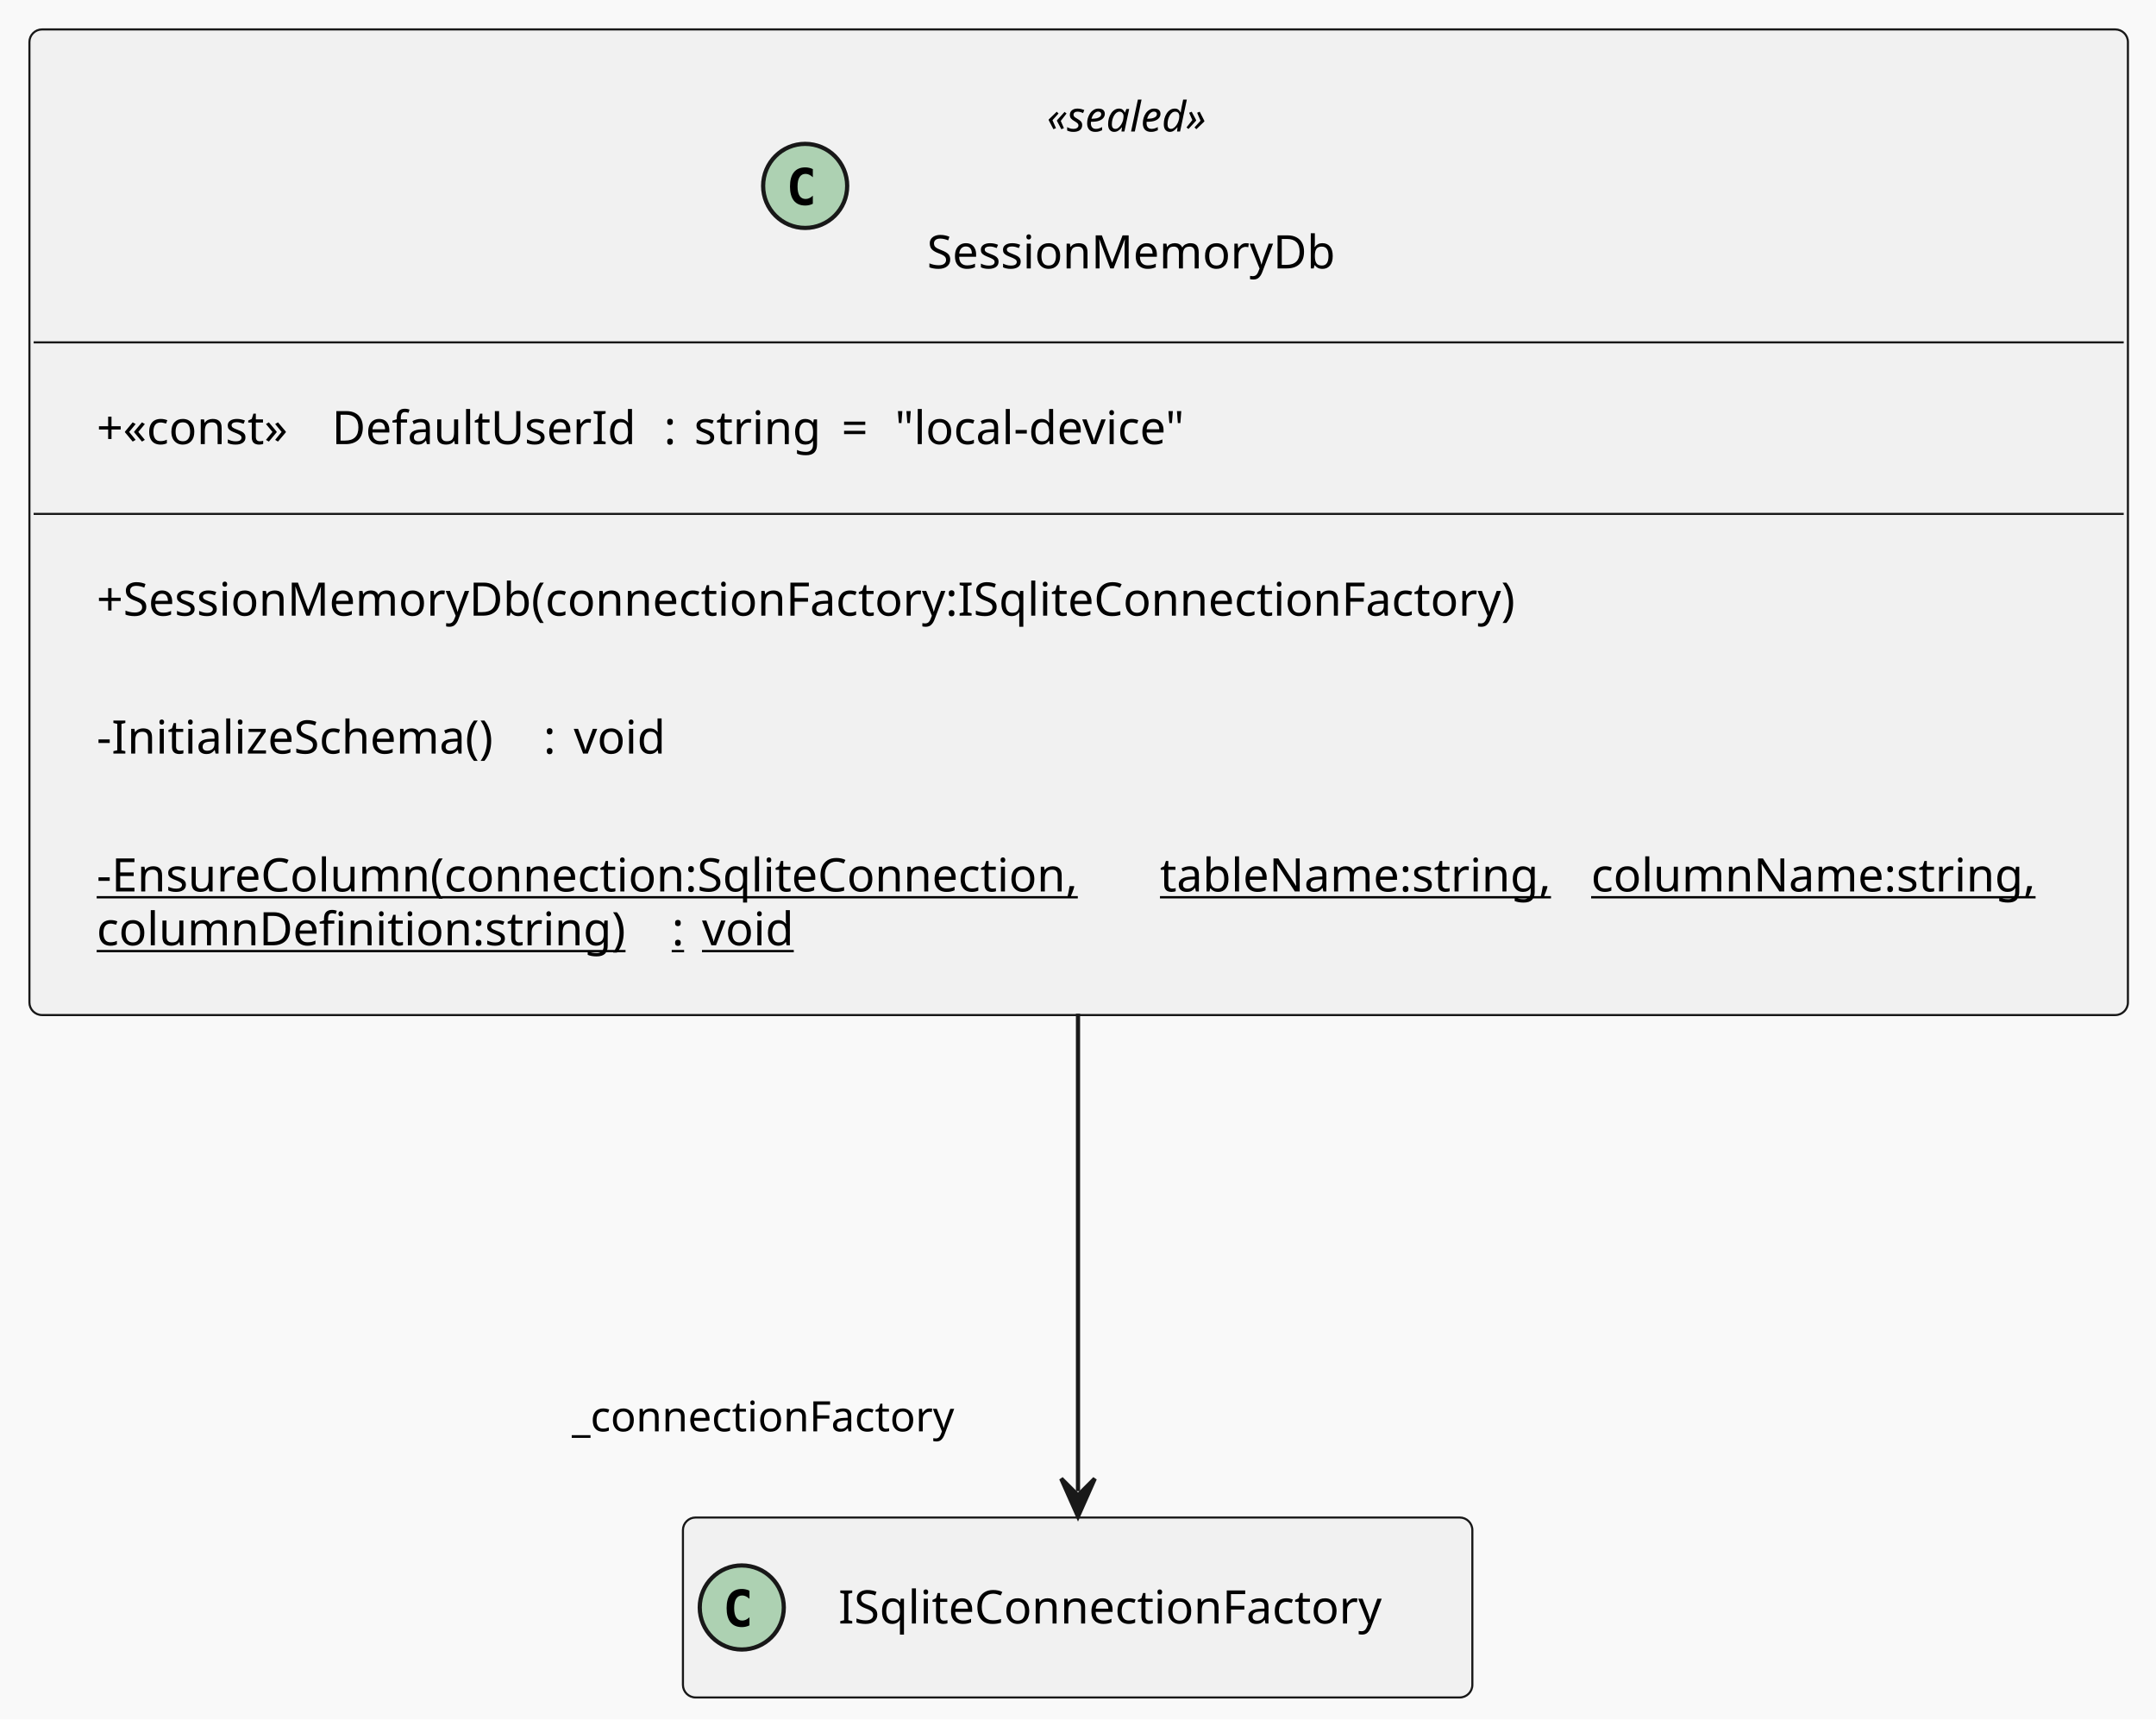
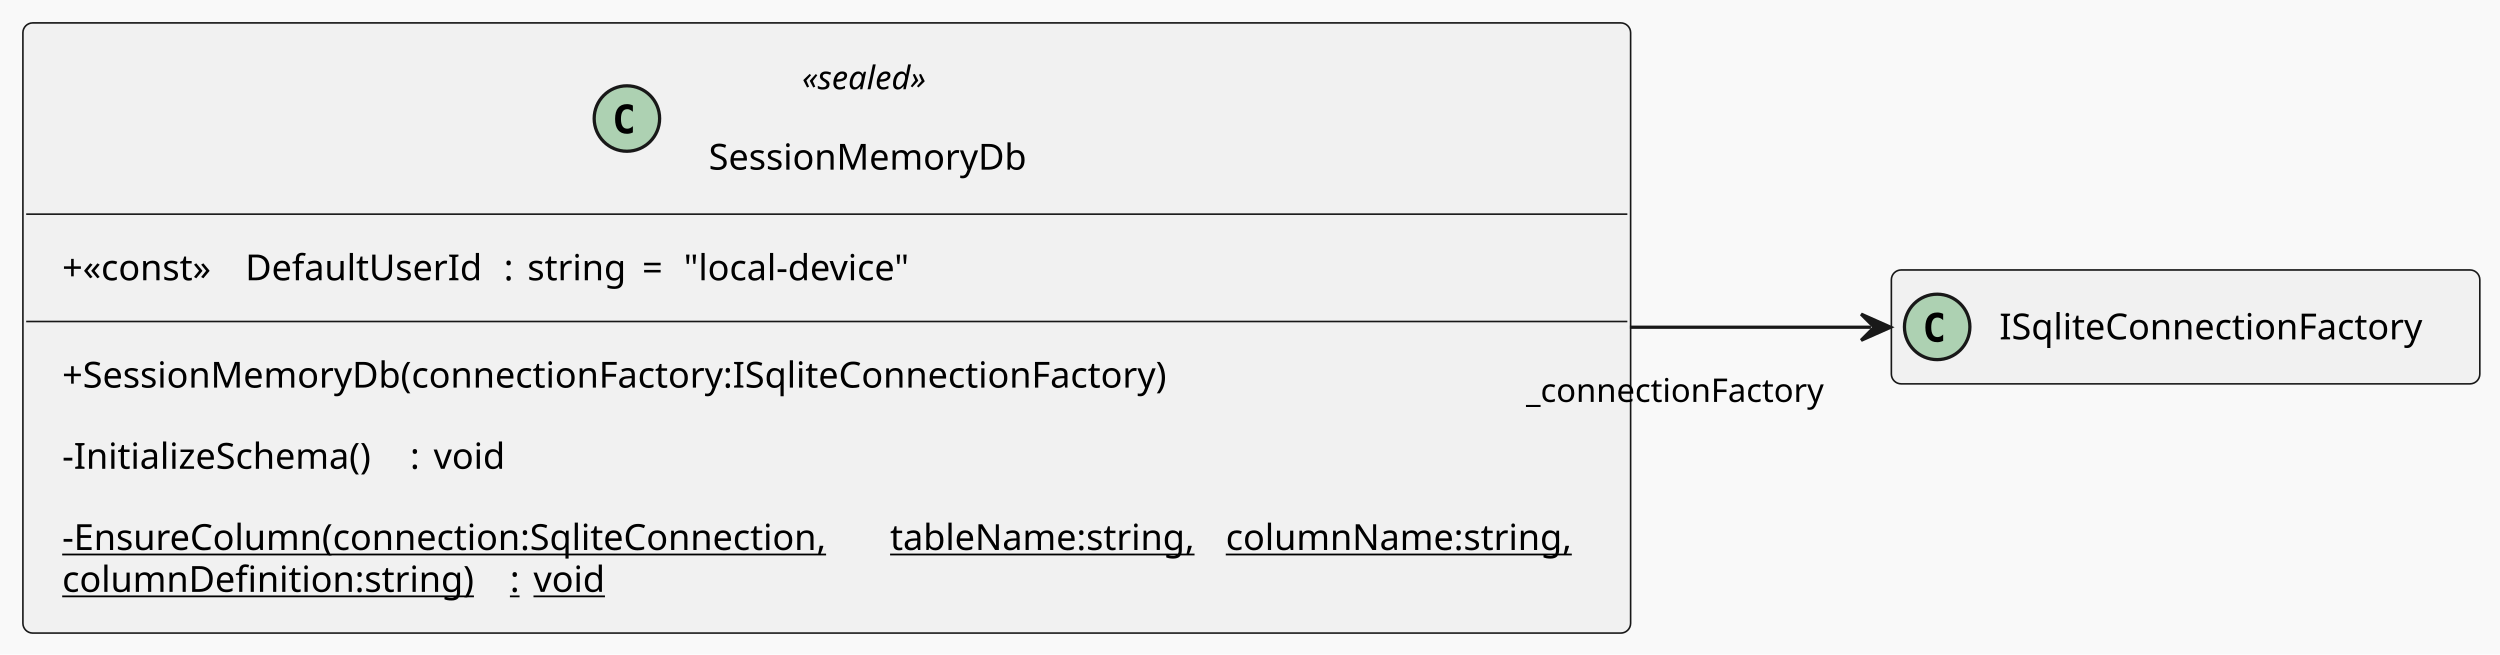
- <svg xmlns="http://www.w3.org/2000/svg" contentStyleType="text/css" data-diagram-type="CLASS" height="409px" preserveAspectRatio="none" style="width:513px;height:409px;background:#F9F9F9;" version="1.1" viewBox="0 0 513 409" width="513px" zoomAndPan="magnify">
+ <svg xmlns="http://www.w3.org/2000/svg" contentStyleType="text/css" data-diagram-type="CLASS" height="200px" preserveAspectRatio="none" style="width:764px;height:200px;background:#F9F9F9;" version="1.1" viewBox="0 0 764 200" width="764px" zoomAndPan="magnify">
  <defs />
  <g>
-     <rect fill="#F9F9F9" height="409" style="stroke:none;stroke-width:1;" width="513" x="0" y="0" />
+     <rect fill="#F9F9F9" height="200" style="stroke:none;stroke-width:1;" width="764" x="0" y="0" />
    <g class="entity" data-qualified-name="SessionMemoryDb" data-source-line="20" id="ent0002">
-       <rect fill="#F1F1F1" height="234.469" rx="3" ry="3" style="stroke:#181818;stroke-width:0.5;" width="499.317" x="7" y="7" />
-       <ellipse cx="191.58" cy="44.223" fill="#ADD1B2" rx="10" ry="10" style="stroke:#181818;stroke-width:1;" />
-       <path d="M193.408,48.473 Q193.001,48.676 192.548,48.785 Q192.095,48.895 191.611,48.895 Q189.83,48.895 188.892,47.738 Q187.97,46.566 187.97,44.363 Q187.97,42.145 188.892,40.988 Q189.83,39.816 191.611,39.816 Q192.095,39.816 192.548,39.926 Q193.017,40.02 193.408,40.238 L193.408,42.16 Q192.97,41.754 192.548,41.566 Q192.126,41.363 191.689,41.363 Q190.736,41.363 190.251,42.129 Q189.767,42.879 189.767,44.363 Q189.767,45.832 190.251,46.582 Q190.736,47.332 191.689,47.332 Q192.126,47.332 192.548,47.145 Q192.97,46.957 193.408,46.551 L193.408,48.473 Z " fill="#000000" />
-       <text fill="#000000" font-family="sans-serif" font-size="10" font-style="italic" lengthAdjust="spacing" textLength="45.112" x="249.102" y="31.282">«sealed»</text>
-       <text fill="#000000" font-family="sans-serif" font-size="11" lengthAdjust="spacing" textLength="102.158" x="220.58" y="63.851">SessionMemoryDb</text>
-       <line style="stroke:#181818;stroke-width:0.5;" x1="8" x2="505.317" y1="81.445" y2="81.445" />
-       <text fill="#000000" font-family="sans-serif" font-size="11" lengthAdjust="spacing" textLength="52.47" x="23" y="105.656">+«const»</text>
-       <text fill="#000000" font-family="sans-serif" font-size="11" lengthAdjust="spacing" textLength="3.497" x="75.47" y="105.656"> </text>
-       <text fill="#000000" font-family="sans-serif" font-size="11" lengthAdjust="spacing" textLength="75.491" x="78.967" y="105.656">DefaultUserId</text>
-       <text fill="#000000" font-family="sans-serif" font-size="11" lengthAdjust="spacing" textLength="3.497" x="154.458" y="105.656"> </text>
-       <text fill="#000000" font-family="sans-serif" font-size="11" lengthAdjust="spacing" textLength="3.706" x="157.954" y="105.656">:</text>
-       <text fill="#000000" font-family="sans-serif" font-size="11" lengthAdjust="spacing" textLength="3.497" x="161.66" y="105.656"> </text>
-       <text fill="#000000" font-family="sans-serif" font-size="11" lengthAdjust="spacing" textLength="31.577" x="165.157" y="105.656">string</text>
-       <text fill="#000000" font-family="sans-serif" font-size="11" lengthAdjust="spacing" textLength="3.497" x="196.733" y="105.656"> </text>
-       <text fill="#000000" font-family="sans-serif" font-size="11" lengthAdjust="spacing" textLength="9.217" x="200.23" y="105.656">=</text>
-       <text fill="#000000" font-family="sans-serif" font-size="11" lengthAdjust="spacing" textLength="3.497" x="209.447" y="105.656"> </text>
-       <text fill="#000000" font-family="sans-serif" font-size="11" lengthAdjust="spacing" textLength="75.851" x="212.943" y="105.656">"local-device"</text>
-       <line style="stroke:#181818;stroke-width:0.5;" x1="8" x2="505.317" y1="122.25" y2="122.25" />
-       <text fill="#000000" font-family="sans-serif" font-size="11" lengthAdjust="spacing" textLength="363.295" x="23" y="146.46">+SessionMemoryDb(connectionFactory:ISqliteConnectionFactory)</text>
-       <text fill="#000000" font-family="sans-serif" font-size="11" lengthAdjust="spacing" textLength="102.814" x="23" y="179.265">-InitializeSchema()</text>
-       <text fill="#000000" font-family="sans-serif" font-size="11" lengthAdjust="spacing" textLength="3.497" x="125.814" y="179.265"> </text>
-       <text fill="#000000" font-family="sans-serif" font-size="11" lengthAdjust="spacing" textLength="3.706" x="129.31" y="179.265">:</text>
-       <text fill="#000000" font-family="sans-serif" font-size="11" lengthAdjust="spacing" textLength="3.497" x="133.016" y="179.265"> </text>
-       <text fill="#000000" font-family="sans-serif" font-size="11" lengthAdjust="spacing" textLength="23.278" x="136.513" y="179.265">void</text>
-       <text fill="#000000" font-family="sans-serif" font-size="11" lengthAdjust="spacing" text-decoration="underline" textLength="249.509" x="23" y="212.07">-EnsureColumn(connection:SqliteConnection,</text>
-       <text fill="#000000" font-family="sans-serif" font-size="11" lengthAdjust="spacing" text-decoration="underline" textLength="3.497" x="272.509" y="212.07"> </text>
-       <text fill="#000000" font-family="sans-serif" font-size="11" lengthAdjust="spacing" text-decoration="underline" textLength="99.091" x="276.005" y="212.07">tableName:string,</text>
-       <text fill="#000000" font-family="sans-serif" font-size="11" lengthAdjust="spacing" text-decoration="underline" textLength="3.497" x="375.097" y="212.07"> </text>
-       <text fill="#000000" font-family="sans-serif" font-size="11" lengthAdjust="spacing" text-decoration="underline" textLength="111.724" x="378.593" y="212.07">columnName:string,</text>
-       <text fill="#000000" font-family="sans-serif" font-size="11" lengthAdjust="spacing" text-decoration="underline" textLength="133.332" x="23" y="224.875">columnDefinition:string)</text>
-       <text fill="#000000" font-family="sans-serif" font-size="11" lengthAdjust="spacing" text-decoration="underline" textLength="3.497" x="156.332" y="224.875"> </text>
-       <text fill="#000000" font-family="sans-serif" font-size="11" lengthAdjust="spacing" text-decoration="underline" textLength="3.706" x="159.829" y="224.875">:</text>
-       <text fill="#000000" font-family="sans-serif" font-size="11" lengthAdjust="spacing" text-decoration="underline" textLength="3.497" x="163.535" y="224.875"> </text>
-       <text fill="#000000" font-family="sans-serif" font-size="11" lengthAdjust="spacing" text-decoration="underline" textLength="23.278" x="167.031" y="224.875">void</text>
+       <rect fill="#F1F1F1" height="186.469" rx="3" ry="3" style="stroke:#181818;stroke-width:0.5;" width="491.317" x="7" y="7" />
+       <ellipse cx="191.58" cy="36.223" fill="#ADD1B2" rx="10" ry="10" style="stroke:#181818;stroke-width:1;" />
+       <path d="M193.408,40.473 Q193.001,40.676 192.548,40.785 Q192.095,40.895 191.611,40.895 Q189.83,40.895 188.892,39.738 Q187.97,38.566 187.97,36.363 Q187.97,34.145 188.892,32.988 Q189.83,31.816 191.611,31.816 Q192.095,31.816 192.548,31.926 Q193.017,32.02 193.408,32.238 L193.408,34.16 Q192.97,33.754 192.548,33.566 Q192.126,33.363 191.689,33.363 Q190.736,33.363 190.251,34.129 Q189.767,34.879 189.767,36.363 Q189.767,37.832 190.251,38.582 Q190.736,39.332 191.689,39.332 Q192.126,39.332 192.548,39.145 Q192.97,38.957 193.408,38.551 L193.408,40.473 Z " fill="#000000" />
+       <text fill="#000000" font-family="sans-serif" font-size="10" font-style="italic" lengthAdjust="spacing" textLength="45.112" x="245.102" y="27.282">«sealed»</text>
+       <text fill="#000000" font-family="sans-serif" font-size="11" lengthAdjust="spacing" textLength="102.158" x="216.58" y="51.851">SessionMemoryDb</text>
+       <line style="stroke:#181818;stroke-width:0.5;" x1="8" x2="497.317" y1="65.445" y2="65.445" />
+       <text fill="#000000" font-family="sans-serif" font-size="11" lengthAdjust="spacing" textLength="52.47" x="19" y="85.656">+«const»</text>
+       <text fill="#000000" font-family="sans-serif" font-size="11" lengthAdjust="spacing" textLength="3.497" x="71.47" y="85.656"> </text>
+       <text fill="#000000" font-family="sans-serif" font-size="11" lengthAdjust="spacing" textLength="75.491" x="74.967" y="85.656">DefaultUserId</text>
+       <text fill="#000000" font-family="sans-serif" font-size="11" lengthAdjust="spacing" textLength="3.497" x="150.458" y="85.656"> </text>
+       <text fill="#000000" font-family="sans-serif" font-size="11" lengthAdjust="spacing" textLength="3.706" x="153.954" y="85.656">:</text>
+       <text fill="#000000" font-family="sans-serif" font-size="11" lengthAdjust="spacing" textLength="3.497" x="157.66" y="85.656"> </text>
+       <text fill="#000000" font-family="sans-serif" font-size="11" lengthAdjust="spacing" textLength="31.577" x="161.157" y="85.656">string</text>
+       <text fill="#000000" font-family="sans-serif" font-size="11" lengthAdjust="spacing" textLength="3.497" x="192.733" y="85.656"> </text>
+       <text fill="#000000" font-family="sans-serif" font-size="11" lengthAdjust="spacing" textLength="9.217" x="196.23" y="85.656">=</text>
+       <text fill="#000000" font-family="sans-serif" font-size="11" lengthAdjust="spacing" textLength="3.497" x="205.447" y="85.656"> </text>
+       <text fill="#000000" font-family="sans-serif" font-size="11" lengthAdjust="spacing" textLength="75.851" x="208.943" y="85.656">"local-device"</text>
+       <line style="stroke:#181818;stroke-width:0.5;" x1="8" x2="497.317" y1="98.25" y2="98.25" />
+       <text fill="#000000" font-family="sans-serif" font-size="11" lengthAdjust="spacing" textLength="363.295" x="19" y="118.46">+SessionMemoryDb(connectionFactory:ISqliteConnectionFactory)</text>
+       <text fill="#000000" font-family="sans-serif" font-size="11" lengthAdjust="spacing" textLength="102.814" x="19" y="143.265">-InitializeSchema()</text>
+       <text fill="#000000" font-family="sans-serif" font-size="11" lengthAdjust="spacing" textLength="3.497" x="121.814" y="143.265"> </text>
+       <text fill="#000000" font-family="sans-serif" font-size="11" lengthAdjust="spacing" textLength="3.706" x="125.31" y="143.265">:</text>
+       <text fill="#000000" font-family="sans-serif" font-size="11" lengthAdjust="spacing" textLength="3.497" x="129.016" y="143.265"> </text>
+       <text fill="#000000" font-family="sans-serif" font-size="11" lengthAdjust="spacing" textLength="23.278" x="132.513" y="143.265">void</text>
+       <text fill="#000000" font-family="sans-serif" font-size="11" lengthAdjust="spacing" text-decoration="underline" textLength="249.509" x="19" y="168.07">-EnsureColumn(connection:SqliteConnection,</text>
+       <text fill="#000000" font-family="sans-serif" font-size="11" lengthAdjust="spacing" text-decoration="underline" textLength="3.497" x="268.509" y="168.07"> </text>
+       <text fill="#000000" font-family="sans-serif" font-size="11" lengthAdjust="spacing" text-decoration="underline" textLength="99.091" x="272.005" y="168.07">tableName:string,</text>
+       <text fill="#000000" font-family="sans-serif" font-size="11" lengthAdjust="spacing" text-decoration="underline" textLength="3.497" x="371.097" y="168.07"> </text>
+       <text fill="#000000" font-family="sans-serif" font-size="11" lengthAdjust="spacing" text-decoration="underline" textLength="111.724" x="374.593" y="168.07">columnName:string,</text>
+       <text fill="#000000" font-family="sans-serif" font-size="11" lengthAdjust="spacing" text-decoration="underline" textLength="133.332" x="19" y="180.875">columnDefinition:string)</text>
+       <text fill="#000000" font-family="sans-serif" font-size="11" lengthAdjust="spacing" text-decoration="underline" textLength="3.497" x="152.332" y="180.875"> </text>
+       <text fill="#000000" font-family="sans-serif" font-size="11" lengthAdjust="spacing" text-decoration="underline" textLength="3.706" x="155.829" y="180.875">:</text>
+       <text fill="#000000" font-family="sans-serif" font-size="11" lengthAdjust="spacing" text-decoration="underline" textLength="3.497" x="159.535" y="180.875"> </text>
+       <text fill="#000000" font-family="sans-serif" font-size="11" lengthAdjust="spacing" text-decoration="underline" textLength="23.278" x="163.031" y="180.875">void</text>
    </g>
    <g class="entity" data-qualified-name="ISqliteConnectionFactory" data-source-line="26" id="ent0003">
-       <rect fill="#F1F1F1" height="42.805" rx="3" ry="3" style="stroke:#181818;stroke-width:0.5;" width="187.833" x="162.5" y="361" />
-       <ellipse cx="176.5" cy="382.402" fill="#ADD1B2" rx="10" ry="10" style="stroke:#181818;stroke-width:1;" />
-       <path d="M178.328,386.652 Q177.922,386.856 177.469,386.965 Q177.016,387.074 176.531,387.074 Q174.75,387.074 173.812,385.918 Q172.891,384.746 172.891,382.543 Q172.891,380.324 173.812,379.168 Q174.75,377.996 176.531,377.996 Q177.016,377.996 177.469,378.106 Q177.938,378.199 178.328,378.418 L178.328,380.34 Q177.891,379.934 177.469,379.746 Q177.047,379.543 176.609,379.543 Q175.656,379.543 175.172,380.309 Q174.688,381.059 174.688,382.543 Q174.688,384.012 175.172,384.762 Q175.656,385.512 176.609,385.512 Q177.047,385.512 177.469,385.324 Q177.891,385.137 178.328,384.731 L178.328,386.652 Z " fill="#000000" />
-       <text fill="#000000" font-family="sans-serif" font-size="11" lengthAdjust="spacing" textLength="137.833" x="199.5" y="386.21">ISqliteConnectionFactory</text>
+       <rect fill="#F1F1F1" height="34.805" rx="3" ry="3" style="stroke:#181818;stroke-width:0.5;" width="179.833" x="578" y="82.5" />
+       <ellipse cx="592" cy="99.902" fill="#ADD1B2" rx="10" ry="10" style="stroke:#181818;stroke-width:1;" />
+       <path d="M593.828,104.152 Q593.422,104.356 592.969,104.465 Q592.516,104.574 592.031,104.574 Q590.25,104.574 589.312,103.418 Q588.391,102.246 588.391,100.043 Q588.391,97.824 589.312,96.668 Q590.25,95.496 592.031,95.496 Q592.516,95.496 592.969,95.606 Q593.438,95.699 593.828,95.918 L593.828,97.84 Q593.391,97.434 592.969,97.246 Q592.547,97.043 592.109,97.043 Q591.156,97.043 590.672,97.809 Q590.188,98.559 590.188,100.043 Q590.188,101.512 590.672,102.262 Q591.156,103.012 592.109,103.012 Q592.547,103.012 592.969,102.824 Q593.391,102.637 593.828,102.231 L593.828,104.152 Z " fill="#000000" />
+       <text fill="#000000" font-family="sans-serif" font-size="11" lengthAdjust="spacing" textLength="137.833" x="611" y="103.71">ISqliteConnectionFactory</text>
    </g>
    <g class="link" data-entity-1="ent0002" data-entity-2="ent0003" data-link-type="dependency" data-source-line="26" id="lnk4">
-       <path codeLine="26" d="M256.5,241.15 C256.5,286.57 256.5,328 256.5,354.74" fill="none" id="SessionMemoryDb-to-ISqliteConnectionFactory" style="stroke:#191919;stroke-width:1;" />
-       <polygon fill="#191919" points="256.5,360.74,260.5,351.74,256.5,355.74,252.5,351.74,256.5,360.74" style="stroke:#191919;stroke-width:1;" />
-       <text fill="#000000" font-family="sans-serif" font-size="10" lengthAdjust="spacing" textLength="97.544" x="136.054" y="340.502">_connectionFactory</text>
+       <path codeLine="26" d="M498.1,100 C526.35,100 547.63,100 571.76,100" fill="none" id="SessionMemoryDb-to-ISqliteConnectionFactory" style="stroke:#191919;stroke-width:1;" />
+       <polygon fill="#191919" points="577.76,100,568.76,96,572.76,100,568.76,104,577.76,100" style="stroke:#191919;stroke-width:1;" />
+       <text fill="#000000" font-family="sans-serif" font-size="10" lengthAdjust="spacing" textLength="97.544" x="466.348" y="122.838">_connectionFactory</text>
    </g>
  </g>
</svg>
